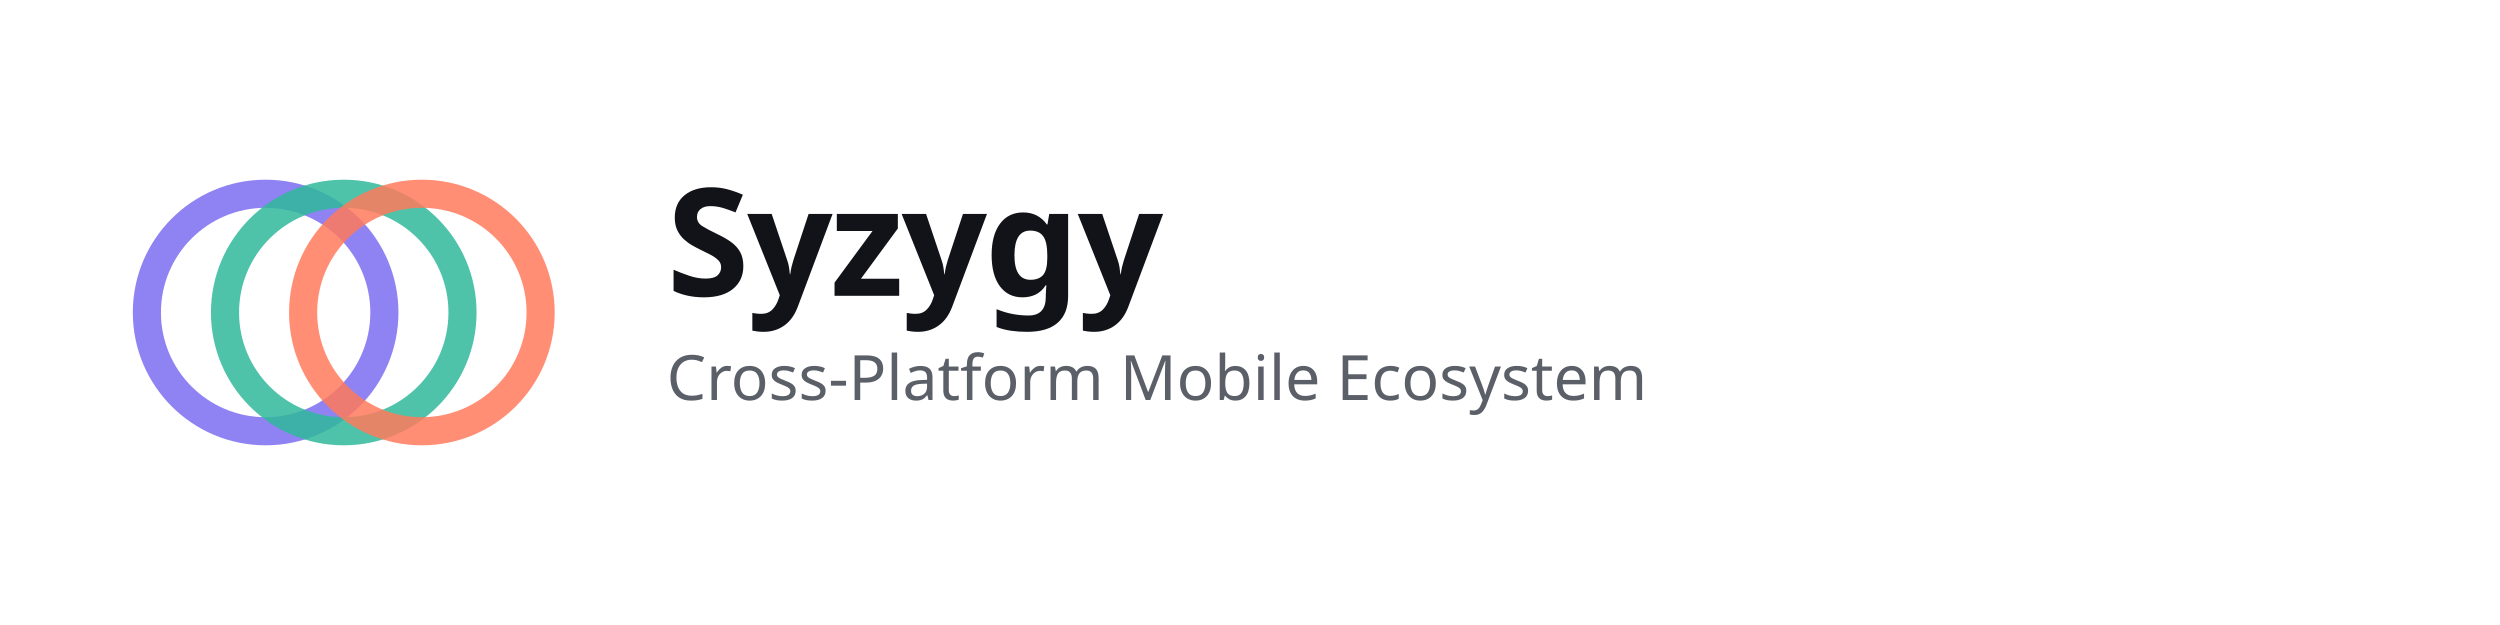
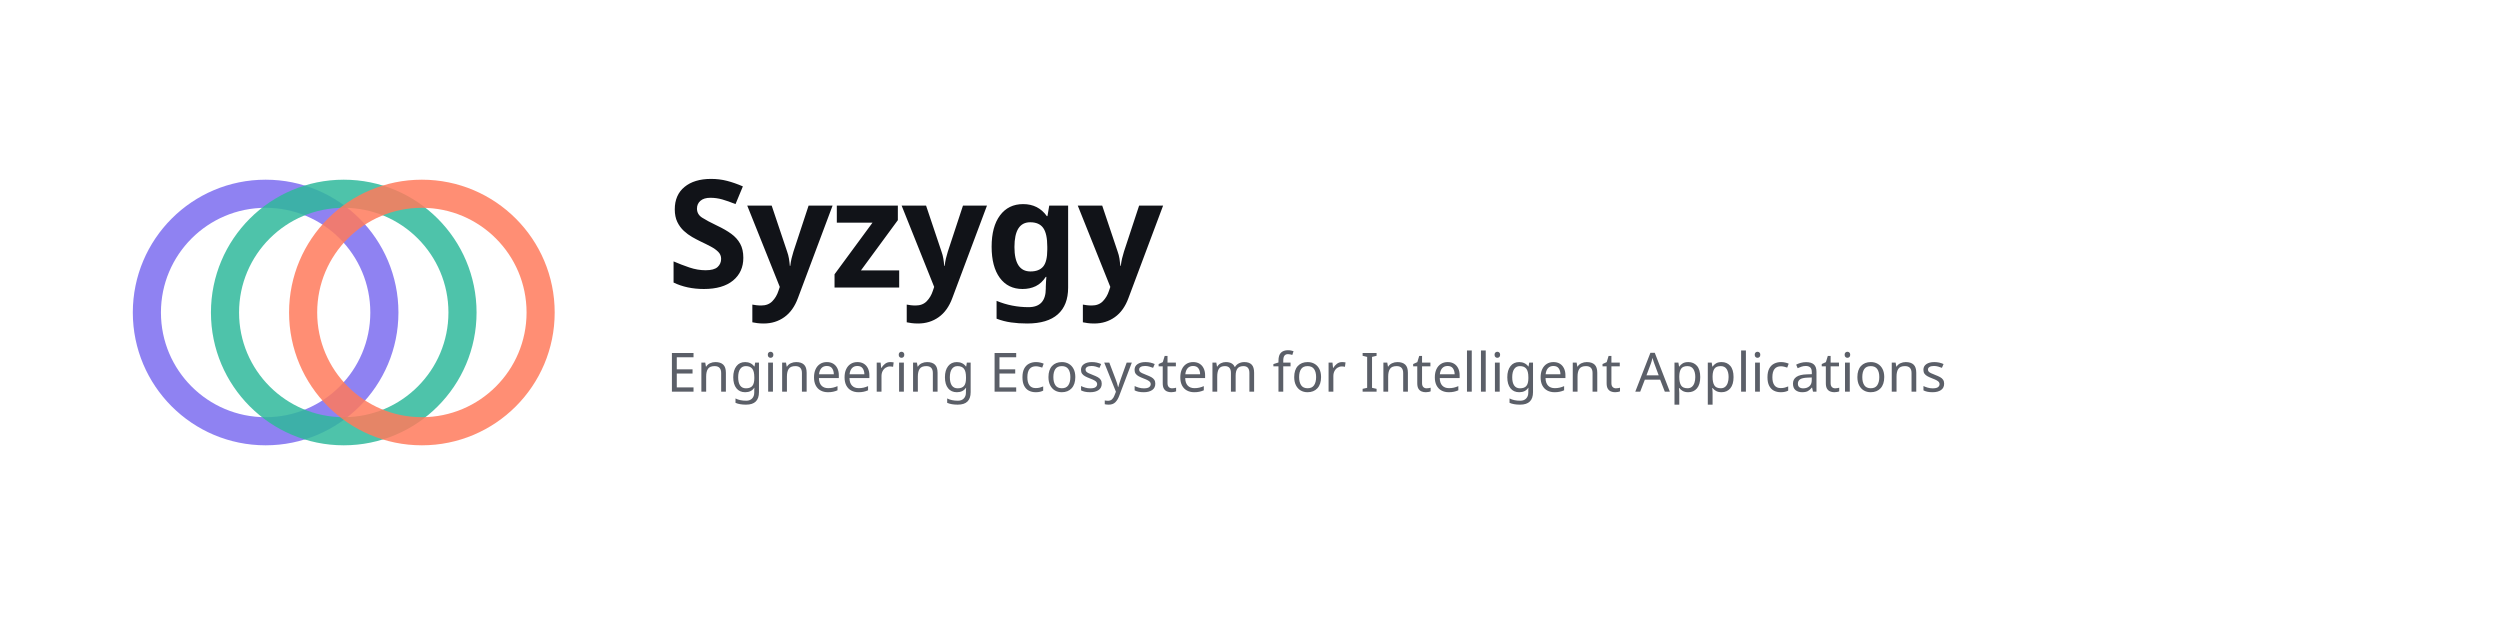
<svg xmlns="http://www.w3.org/2000/svg" width="1200" height="300" viewBox="0 0 1200 300">
  <defs />
  <circle cx="127.50" cy="150.00" r="57.00" fill="none" stroke="#7C6CF0" stroke-opacity="0.85" stroke-width="13.50" />
  <circle cx="165.00" cy="150.00" r="57.00" fill="none" stroke="#2FB99B" stroke-opacity="0.85" stroke-width="13.50" />
  <circle cx="202.50" cy="150.00" r="57.00" fill="none" stroke="#FF7A5C" stroke-opacity="0.85" stroke-width="13.50" />
-   <text x="320" y="142" font-family="Sora" font-weight="800" font-size="72" fill="#111318" letter-spacing="-1">Syzygy</text>
-   <text x="320" y="192" font-family="Sora" font-weight="500" font-size="30" fill="#5b5f68">Cross-Platform Mobile Ecosystem</text>
+   <text x="320" y="138" font-family="Sora" font-weight="800" font-size="72" fill="#111318" letter-spacing="-1">Syzygy</text>
+   <text x="320" y="188" font-family="Sora" font-weight="500" font-size="26" fill="#5b5f68">Engineering Ecosystem for Intelligent Applications</text>
</svg>
